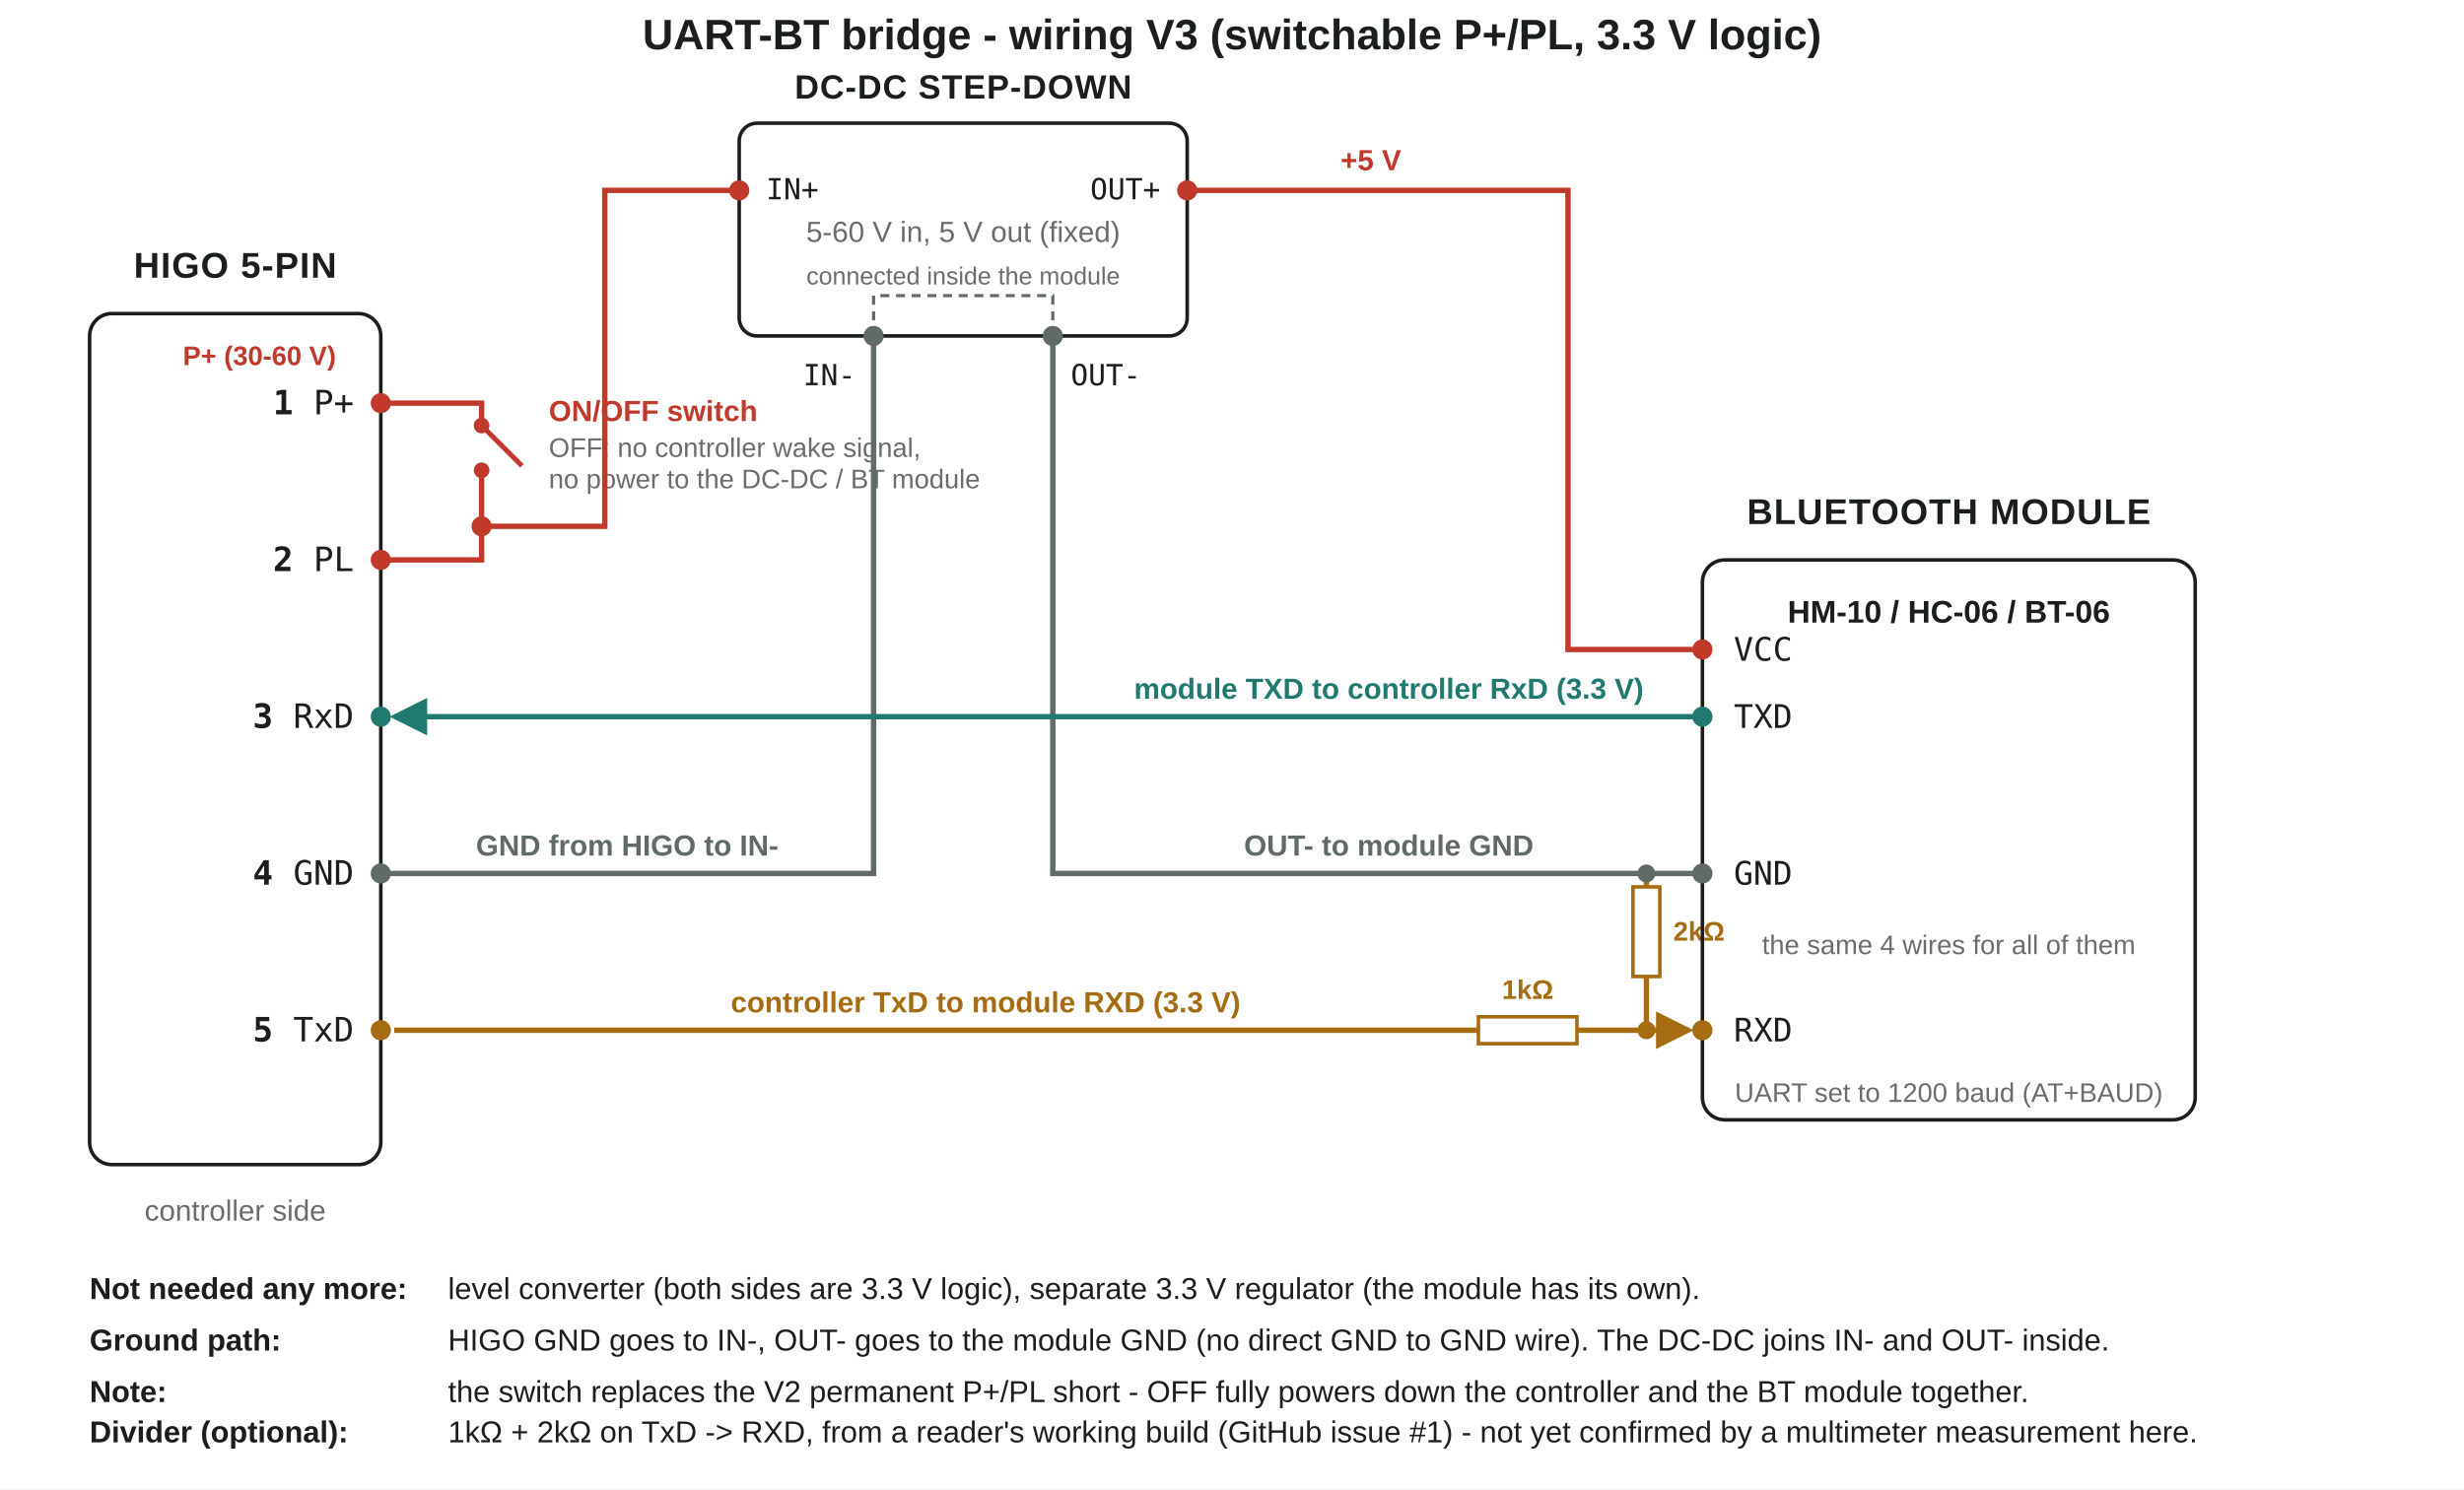
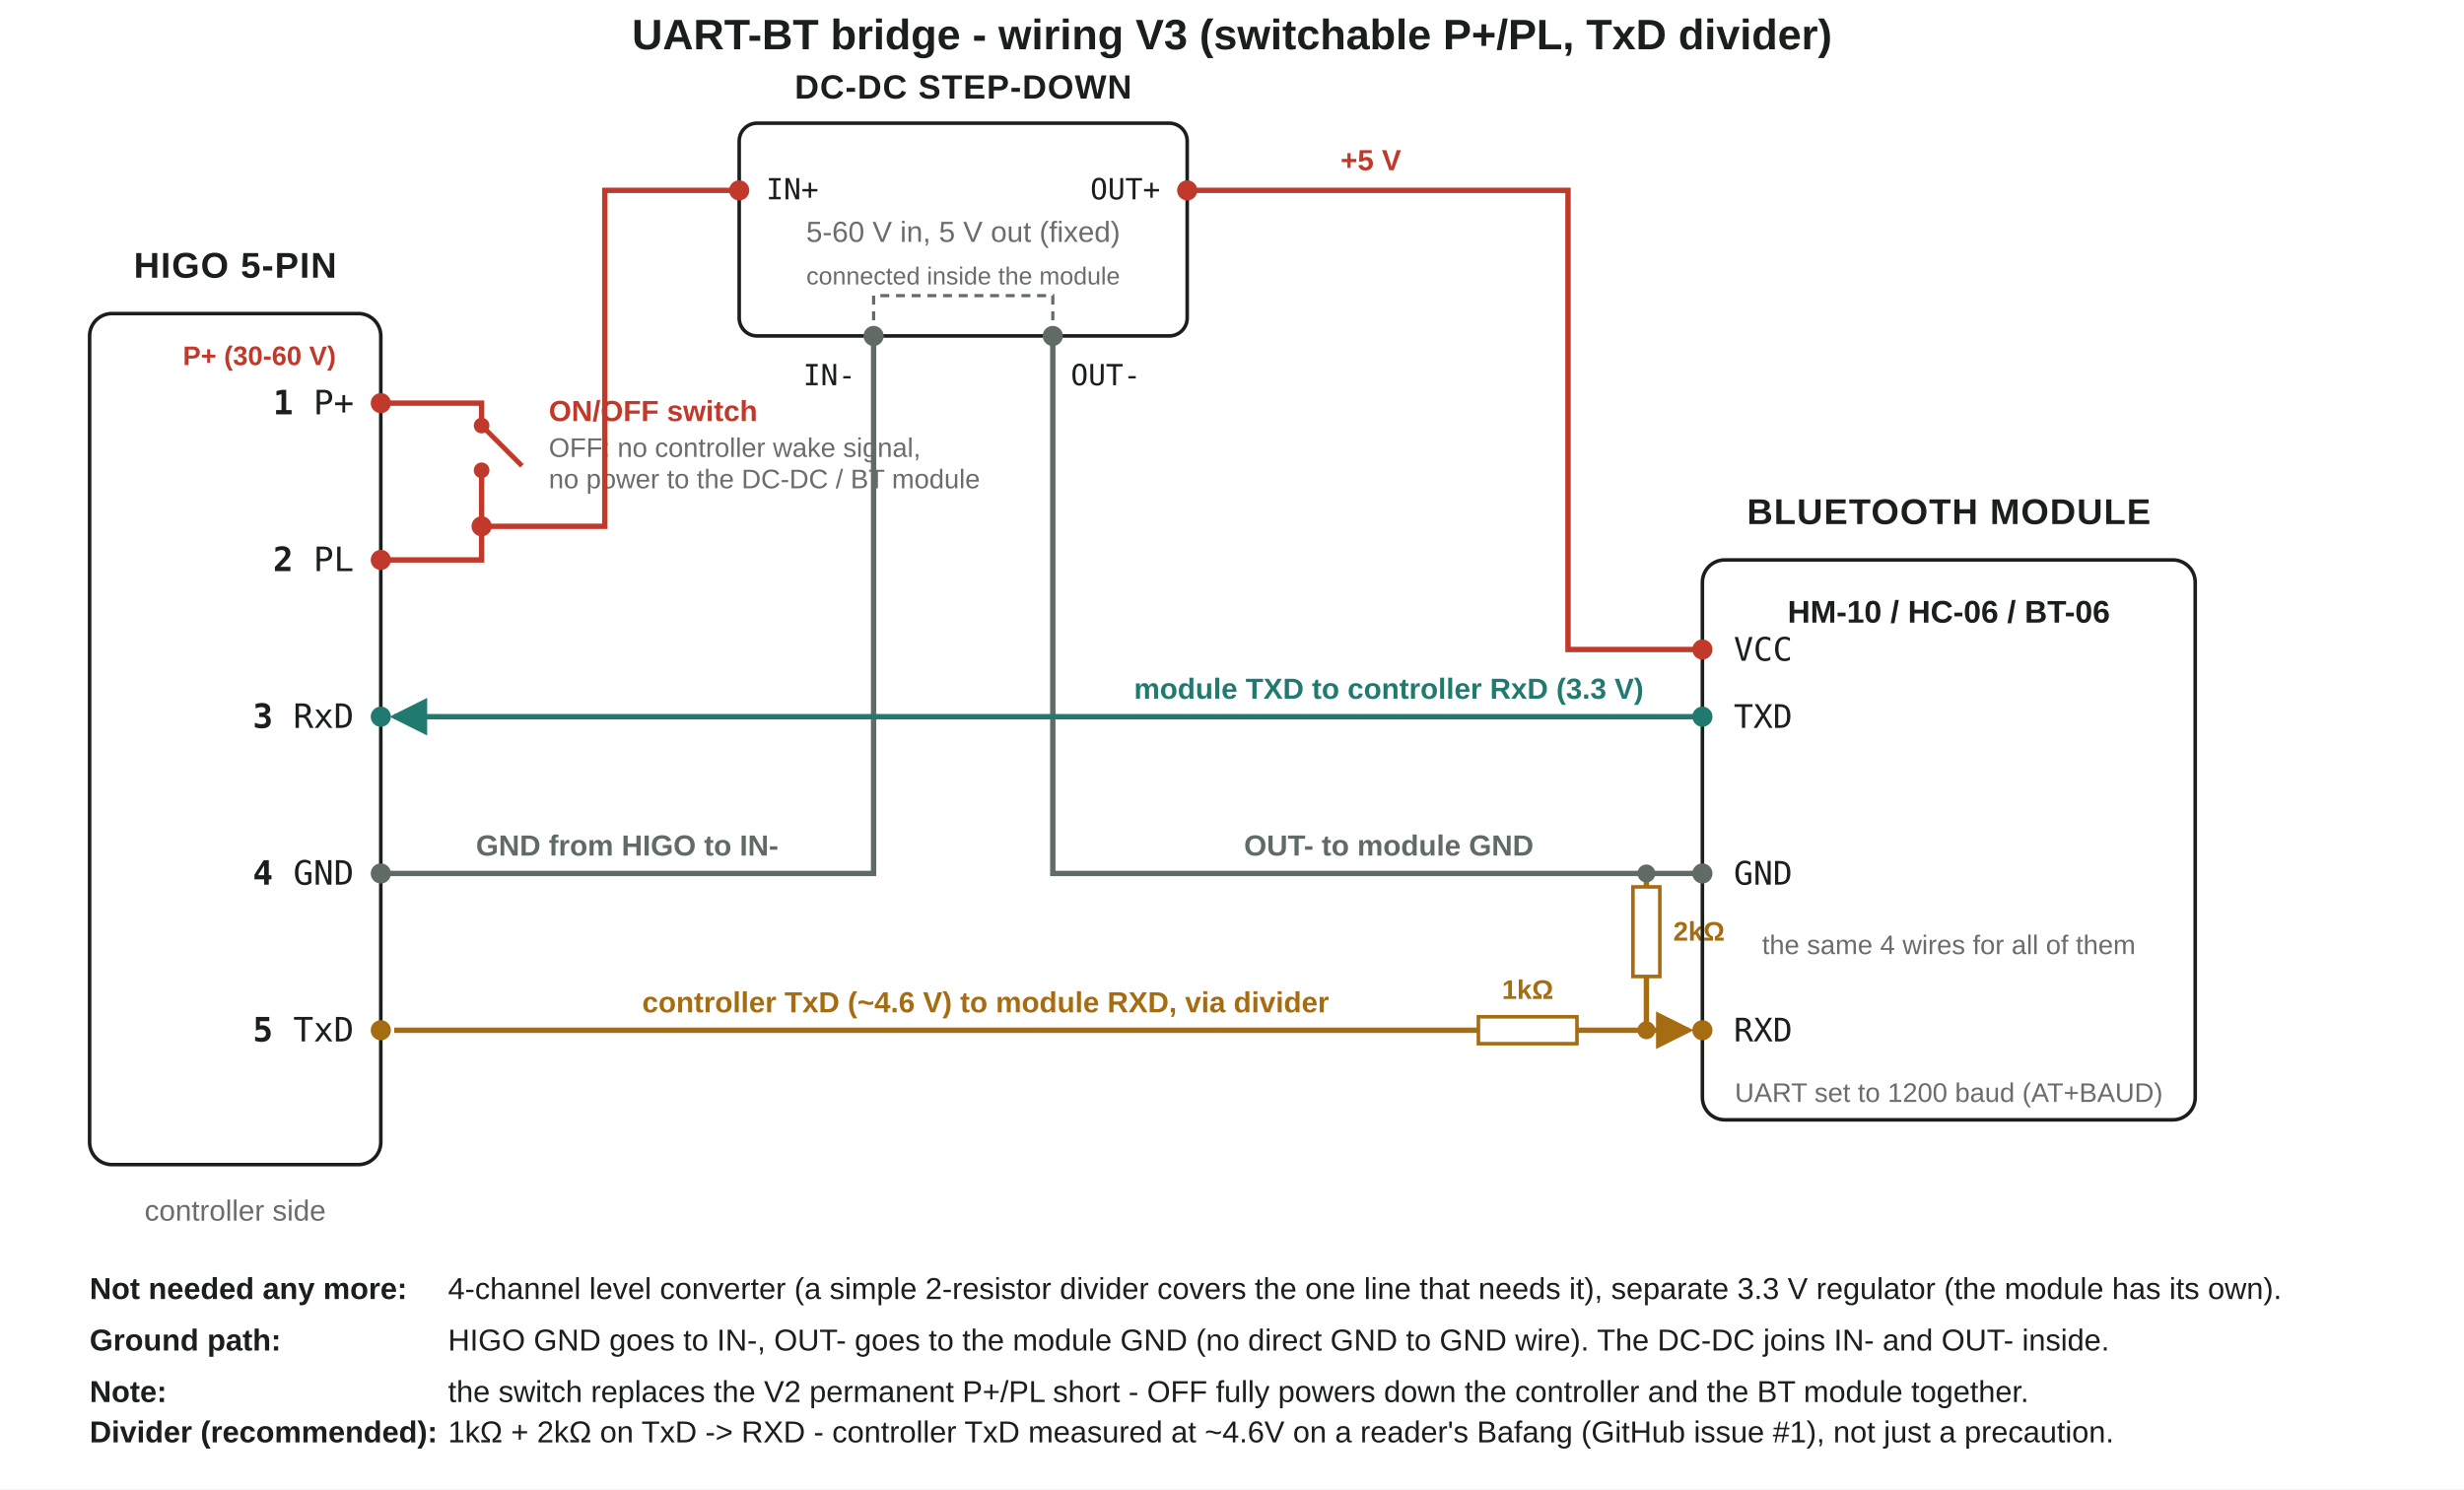
- <svg xmlns="http://www.w3.org/2000/svg" viewBox="0 0 1100 665" role="img" aria-label="Wiring diagram V3. Left: numbered HIGO 5-pin connector of the Bafang controller (1 P+, 2 PL, 3 RxD, 4 GND, 5 TxD). An ON/OFF switch sits between P+ and PL, replacing the permanent short of V2. The DC-DC step-down converter's IN+ pin is tapped from the switch's PL side, below the switch symbol, not directly from P+, so turning the switch off removes power from PL (the controller wake signal) and from the converter (and therefore the Bluetooth module) at the same time. An optional 1k ohm series resistor plus a 2k ohm pull-down to ground form a voltage divider on the controller TxD to module RXD line, from a reader's working build (GitHub issue #1), not yet confirmed by measurement on this repo's own controller. When on, the converter's 5V output powers the VCC pin of the Bluetooth module (HM-10, HC-06 or BT-06). Controller GND goes to the converter IN- pin and the converter OUT- pin goes to the module GND, with no direct GND to GND wire, because IN- and OUT- are connected inside the non-isolated converter. Controller TxD goes to the module RXD, and the module TXD goes to the controller RxD, directly, because both sides use 3.3V logic. No level converter, no MOSFET, no 3.3V regulator.">
+ <svg xmlns="http://www.w3.org/2000/svg" viewBox="0 0 1100 665" role="img" aria-label="Wiring diagram V3. Left: numbered HIGO 5-pin connector of the Bafang controller (1 P+, 2 PL, 3 RxD, 4 GND, 5 TxD). An ON/OFF switch sits between P+ and PL, replacing the permanent short of V2. The DC-DC step-down converter's IN+ pin is tapped from the switch's PL side, below the switch symbol, not directly from P+, so turning the switch off removes power from PL (the controller wake signal) and from the converter (and therefore the Bluetooth module) at the same time. A recommended 1k ohm series resistor plus a 2k ohm pull-down to ground form a voltage divider on the controller TxD to module RXD line, because the controller's TxD runs on its own 5V logic rail (measured at about 4.6 volts on a reader's Bafang controller, GitHub issue #1) and the divider brings that down to a safe level for the module's RXD input. When on, the converter's 5V output powers the VCC pin of the Bluetooth module (HM-10, HC-06 or BT-06). Controller GND goes to the converter IN- pin and the converter OUT- pin goes to the module GND, with no direct GND to GND wire, because IN- and OUT- are connected inside the non-isolated converter. The module TXD goes to the controller RxD directly, because that line is confirmed at 3.3V logic from the original programming cable. No level converter, no MOSFET, no 3.3V regulator.">
  <rect x="0" y="0" width="1100" height="665" fill="#ffffff" />
  <defs>
    <marker id="arrTx" viewBox="0 0 8 8" refX="7" refY="4" markerWidth="7" markerHeight="7" orient="auto">
      <path d="M0,0 L8,4 L0,8 z" fill="#a66c12" />
    </marker>
    <marker id="arrRx" viewBox="0 0 8 8" refX="7" refY="4" markerWidth="7" markerHeight="7" orient="auto">
      <path d="M0,0 L8,4 L0,8 z" fill="#217a70" />
    </marker>
  </defs>
  <g font-family="Segoe UI, Arial, Helvetica, sans-serif" fill="#1b1f1c">
-     <text x="550" y="22" text-anchor="middle" font-size="19" font-weight="700">UART-BT bridge - wiring V3 (switchable P+/PL, 3.3 V logic)</text>
+     <text x="550" y="22" text-anchor="middle" font-size="19" font-weight="700">UART-BT bridge - wiring V3 (switchable P+/PL, TxD divider)</text>
    <rect x="40" y="140" width="130" height="380" rx="10" fill="none" stroke="#1b1f1c" stroke-width="1.6" />
    <text x="105" y="124" text-anchor="middle" font-size="16" font-weight="700" letter-spacing="0.03em">HIGO 5-PIN</text>
    <g font-size="15" font-family="ui-monospace, Consolas, monospace">
      <circle cx="170" cy="180" r="4.5" fill="#c0392b" />
      <text x="158" y="185" text-anchor="end">
        <tspan font-weight="700">1</tspan>  P+</text>
      <circle cx="170" cy="250" r="4.5" fill="#c0392b" />
      <text x="158" y="255" text-anchor="end">
        <tspan font-weight="700">2</tspan>  PL</text>
      <circle cx="170" cy="320" r="4.5" fill="#217a70" />
      <text x="158" y="325" text-anchor="end">
        <tspan font-weight="700">3</tspan>  RxD</text>
      <circle cx="170" cy="390" r="4.5" fill="#5f6b64" />
      <text x="158" y="395" text-anchor="end">
        <tspan font-weight="700">4</tspan>  GND</text>
      <circle cx="170" cy="460" r="4.5" fill="#a66c12" />
      <text x="158" y="465" text-anchor="end">
        <tspan font-weight="700">5</tspan>  TxD</text>
    </g>
    <text x="105" y="545" text-anchor="middle" font-size="13" fill-opacity="0.65">controller side</text>
    <text x="150" y="163" text-anchor="end" font-size="12" fill="#c0392b" font-weight="600">P+ (30-60 V)</text>
    <path d="M170,180 H215 V190" fill="none" stroke="#c0392b" stroke-width="2.4" />
    <circle cx="215" cy="190" r="3.5" fill="#c0392b" />
    <path d="M215,190 L233,208" fill="none" stroke="#c0392b" stroke-width="2.2" />
    <circle cx="215" cy="210" r="3.5" fill="#c0392b" />
    <path d="M215,210 V235" fill="none" stroke="#c0392b" stroke-width="2.4" />
    <circle cx="215" cy="235" r="4.5" fill="#c0392b" />
    <path d="M215,235 V250 H170" fill="none" stroke="#c0392b" stroke-width="2.4" />
    <text x="245" y="188" font-size="13" fill="#c0392b" font-weight="600">ON/OFF switch</text>
    <text x="245" y="204" font-size="12" fill-opacity="0.65">OFF: no controller wake signal,</text>
    <text x="245" y="218" font-size="12" fill-opacity="0.65">no power to the DC-DC / BT module</text>
    <path d="M215,235 H270 V85 H330" fill="none" stroke="#c0392b" stroke-width="2.4" />
    <rect x="330" y="55" width="200" height="95" rx="8" fill="none" stroke="#1b1f1c" stroke-width="1.6" />
    <text x="430" y="44" text-anchor="middle" font-size="15" font-weight="700" letter-spacing="0.03em">DC-DC STEP-DOWN</text>
    <text x="430" y="108" text-anchor="middle" font-size="13" fill-opacity="0.65">5-60 V in, 5 V out (fixed)</text>
    <g font-size="13" font-family="ui-monospace, Consolas, monospace">
      <circle cx="330" cy="85" r="4.5" fill="#c0392b" />
      <text x="342" y="89">IN+</text>
      <circle cx="530" cy="85" r="4.5" fill="#c0392b" />
      <text x="518" y="89" text-anchor="end">OUT+</text>
      <circle cx="390" cy="150" r="4.5" fill="#5f6b64" />
      <circle cx="470" cy="150" r="4.5" fill="#5f6b64" />
      <text x="382" y="172" text-anchor="end">IN-</text>
      <text x="478" y="172">OUT-</text>
    </g>
    <path d="M390,150 V132 H470 V150" fill="none" stroke="#5f6b64" stroke-width="1.4" stroke-dasharray="4 3" />
    <text x="430" y="127" text-anchor="middle" font-size="11" fill-opacity="0.65">connected inside the module</text>
    <path d="M530,85 H700 V290 H760" fill="none" stroke="#c0392b" stroke-width="2.4" />
    <text x="612" y="76" text-anchor="middle" font-size="13" fill="#c0392b" font-weight="600">+5 V</text>
    <path d="M170,390 H390 V150" fill="none" stroke="#5f6b64" stroke-width="2.4" />
    <path d="M470,150 V390 H760" fill="none" stroke="#5f6b64" stroke-width="2.4" />
    <text x="280" y="382" text-anchor="middle" font-size="13" fill="#5f6b64" font-weight="600">GND from HIGO to IN-</text>
    <text x="620" y="382" text-anchor="middle" font-size="13" fill="#5f6b64" font-weight="600">OUT- to module GND</text>
    <path d="M760,320 H176" fill="none" stroke="#217a70" stroke-width="2.4" marker-end="url(#arrRx)" />
    <text x="620" y="312" text-anchor="middle" font-size="13" fill="#217a70" font-weight="600">module TXD to controller RxD  (3.3 V)</text>
    <path d="M176,460 H660" fill="none" stroke="#a66c12" stroke-width="2.4" />
    <path d="M704,460 H754" fill="none" stroke="#a66c12" stroke-width="2.4" marker-end="url(#arrTx)" />
-     <text x="440" y="452" text-anchor="middle" font-size="13" fill="#a66c12" font-weight="600">controller TxD to module RXD  (3.3 V)</text>
+     <text x="440" y="452" text-anchor="middle" font-size="13" fill="#a66c12" font-weight="600">controller TxD (~4.6 V) to module RXD, via divider</text>
    <rect x="660" y="454" width="44" height="12" fill="#ffffff" stroke="#a66c12" stroke-width="1.6" />
    <text x="682" y="446" text-anchor="middle" font-size="12" fill="#a66c12" font-weight="600">1kΩ</text>
    <circle cx="735" cy="460" r="4" fill="#a66c12" />
    <path d="M735,460 V436" fill="none" stroke="#a66c12" stroke-width="2.4" />
    <rect x="729" y="396" width="12" height="40" fill="#ffffff" stroke="#a66c12" stroke-width="1.6" />
    <path d="M735,396 V390" fill="none" stroke="#a66c12" stroke-width="2.4" />
    <circle cx="735" cy="390" r="4" fill="#5f6b64" />
    <text x="747" y="420" font-size="12" fill="#a66c12" font-weight="600">2kΩ</text>
    <rect x="760" y="250" width="220" height="250" rx="10" fill="none" stroke="#1b1f1c" stroke-width="1.6" />
    <text x="870" y="234" text-anchor="middle" font-size="16" font-weight="700" letter-spacing="0.03em">BLUETOOTH MODULE</text>
    <text x="870" y="278" text-anchor="middle" font-size="14" font-weight="600">HM-10 / HC-06 / BT-06</text>
    <text x="870" y="426" text-anchor="middle" font-size="12" fill-opacity="0.65">the same 4 wires for all of them</text>
    <g font-size="14.5" font-family="ui-monospace, Consolas, monospace">
      <circle cx="760" cy="290" r="4.5" fill="#c0392b" />
      <text x="774" y="295">VCC</text>
      <circle cx="760" cy="320" r="4.5" fill="#217a70" />
      <text x="774" y="325">TXD</text>
      <circle cx="760" cy="390" r="4.5" fill="#5f6b64" />
      <text x="774" y="395">GND</text>
      <circle cx="760" cy="460" r="4.5" fill="#a66c12" />
      <text x="774" y="465">RXD</text>
    </g>
    <text x="870" y="492" text-anchor="middle" font-size="12" fill-opacity="0.65">UART set to 1200 baud (AT+BAUD)</text>
    <g font-size="13.5">
      <text x="40" y="580" font-weight="700">Not needed any more:</text>
-       <text x="200" y="580">level converter (both sides are 3.3 V logic), separate 3.3 V regulator (the module has its own).</text>
+       <text x="200" y="580">4-channel level converter (a simple 2-resistor divider covers the one line that needs it), separate 3.3 V regulator (the module has its own).</text>
      <text x="40" y="603" font-weight="700">Ground path:</text>
      <text x="200" y="603">HIGO GND goes to IN-, OUT- goes to the module GND (no direct GND to GND wire). The DC-DC joins IN- and OUT- inside.</text>
      <text x="40" y="626" font-weight="700">Note:</text>
      <text x="200" y="626">the switch replaces the V2 permanent P+/PL short - OFF fully powers down the controller and the BT module together.</text>
-       <text x="40" y="644" font-weight="700">Divider (optional):</text>
-       <text x="200" y="644">1kΩ + 2kΩ on TxD -&gt; RXD, from a reader's working build (GitHub issue #1) - not yet confirmed by a multimeter measurement here.</text>
+       <text x="40" y="644" font-weight="700">Divider (recommended):</text>
+       <text x="200" y="644">1kΩ + 2kΩ on TxD -&gt; RXD - controller TxD measured at ~4.6V on a reader's Bafang (GitHub issue #1), not just a precaution.</text>
    </g>
  </g>
</svg>
